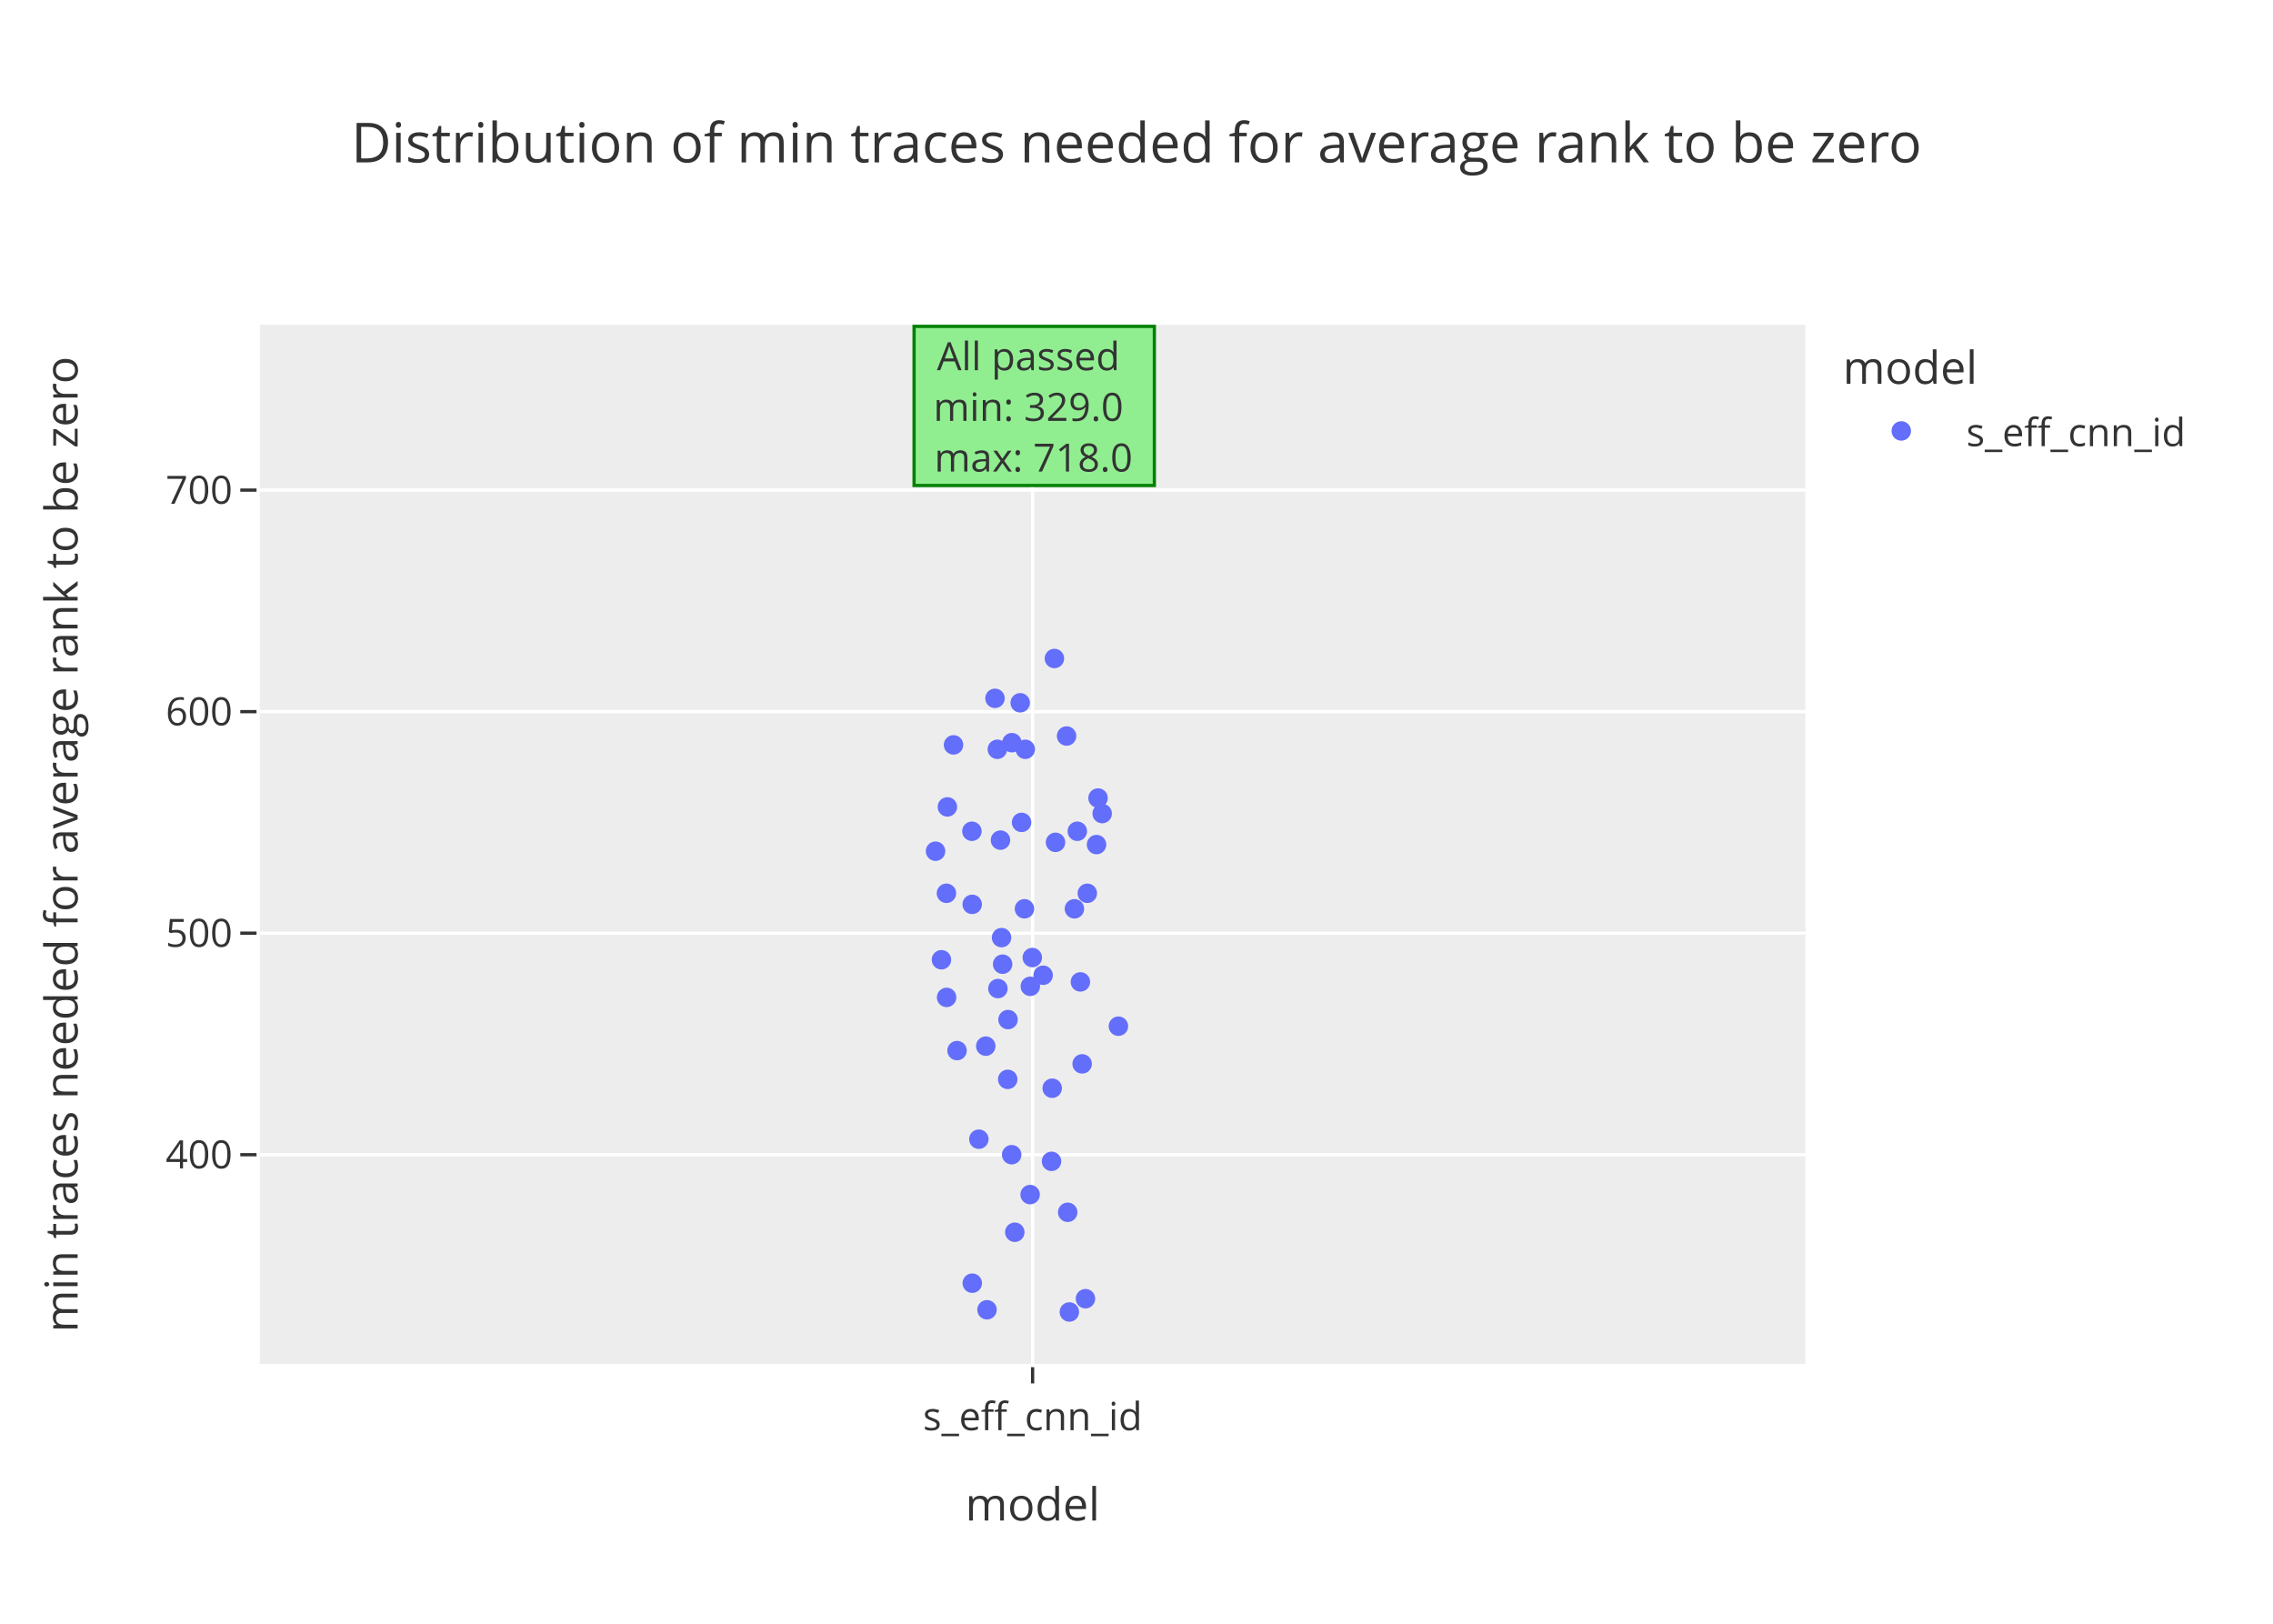
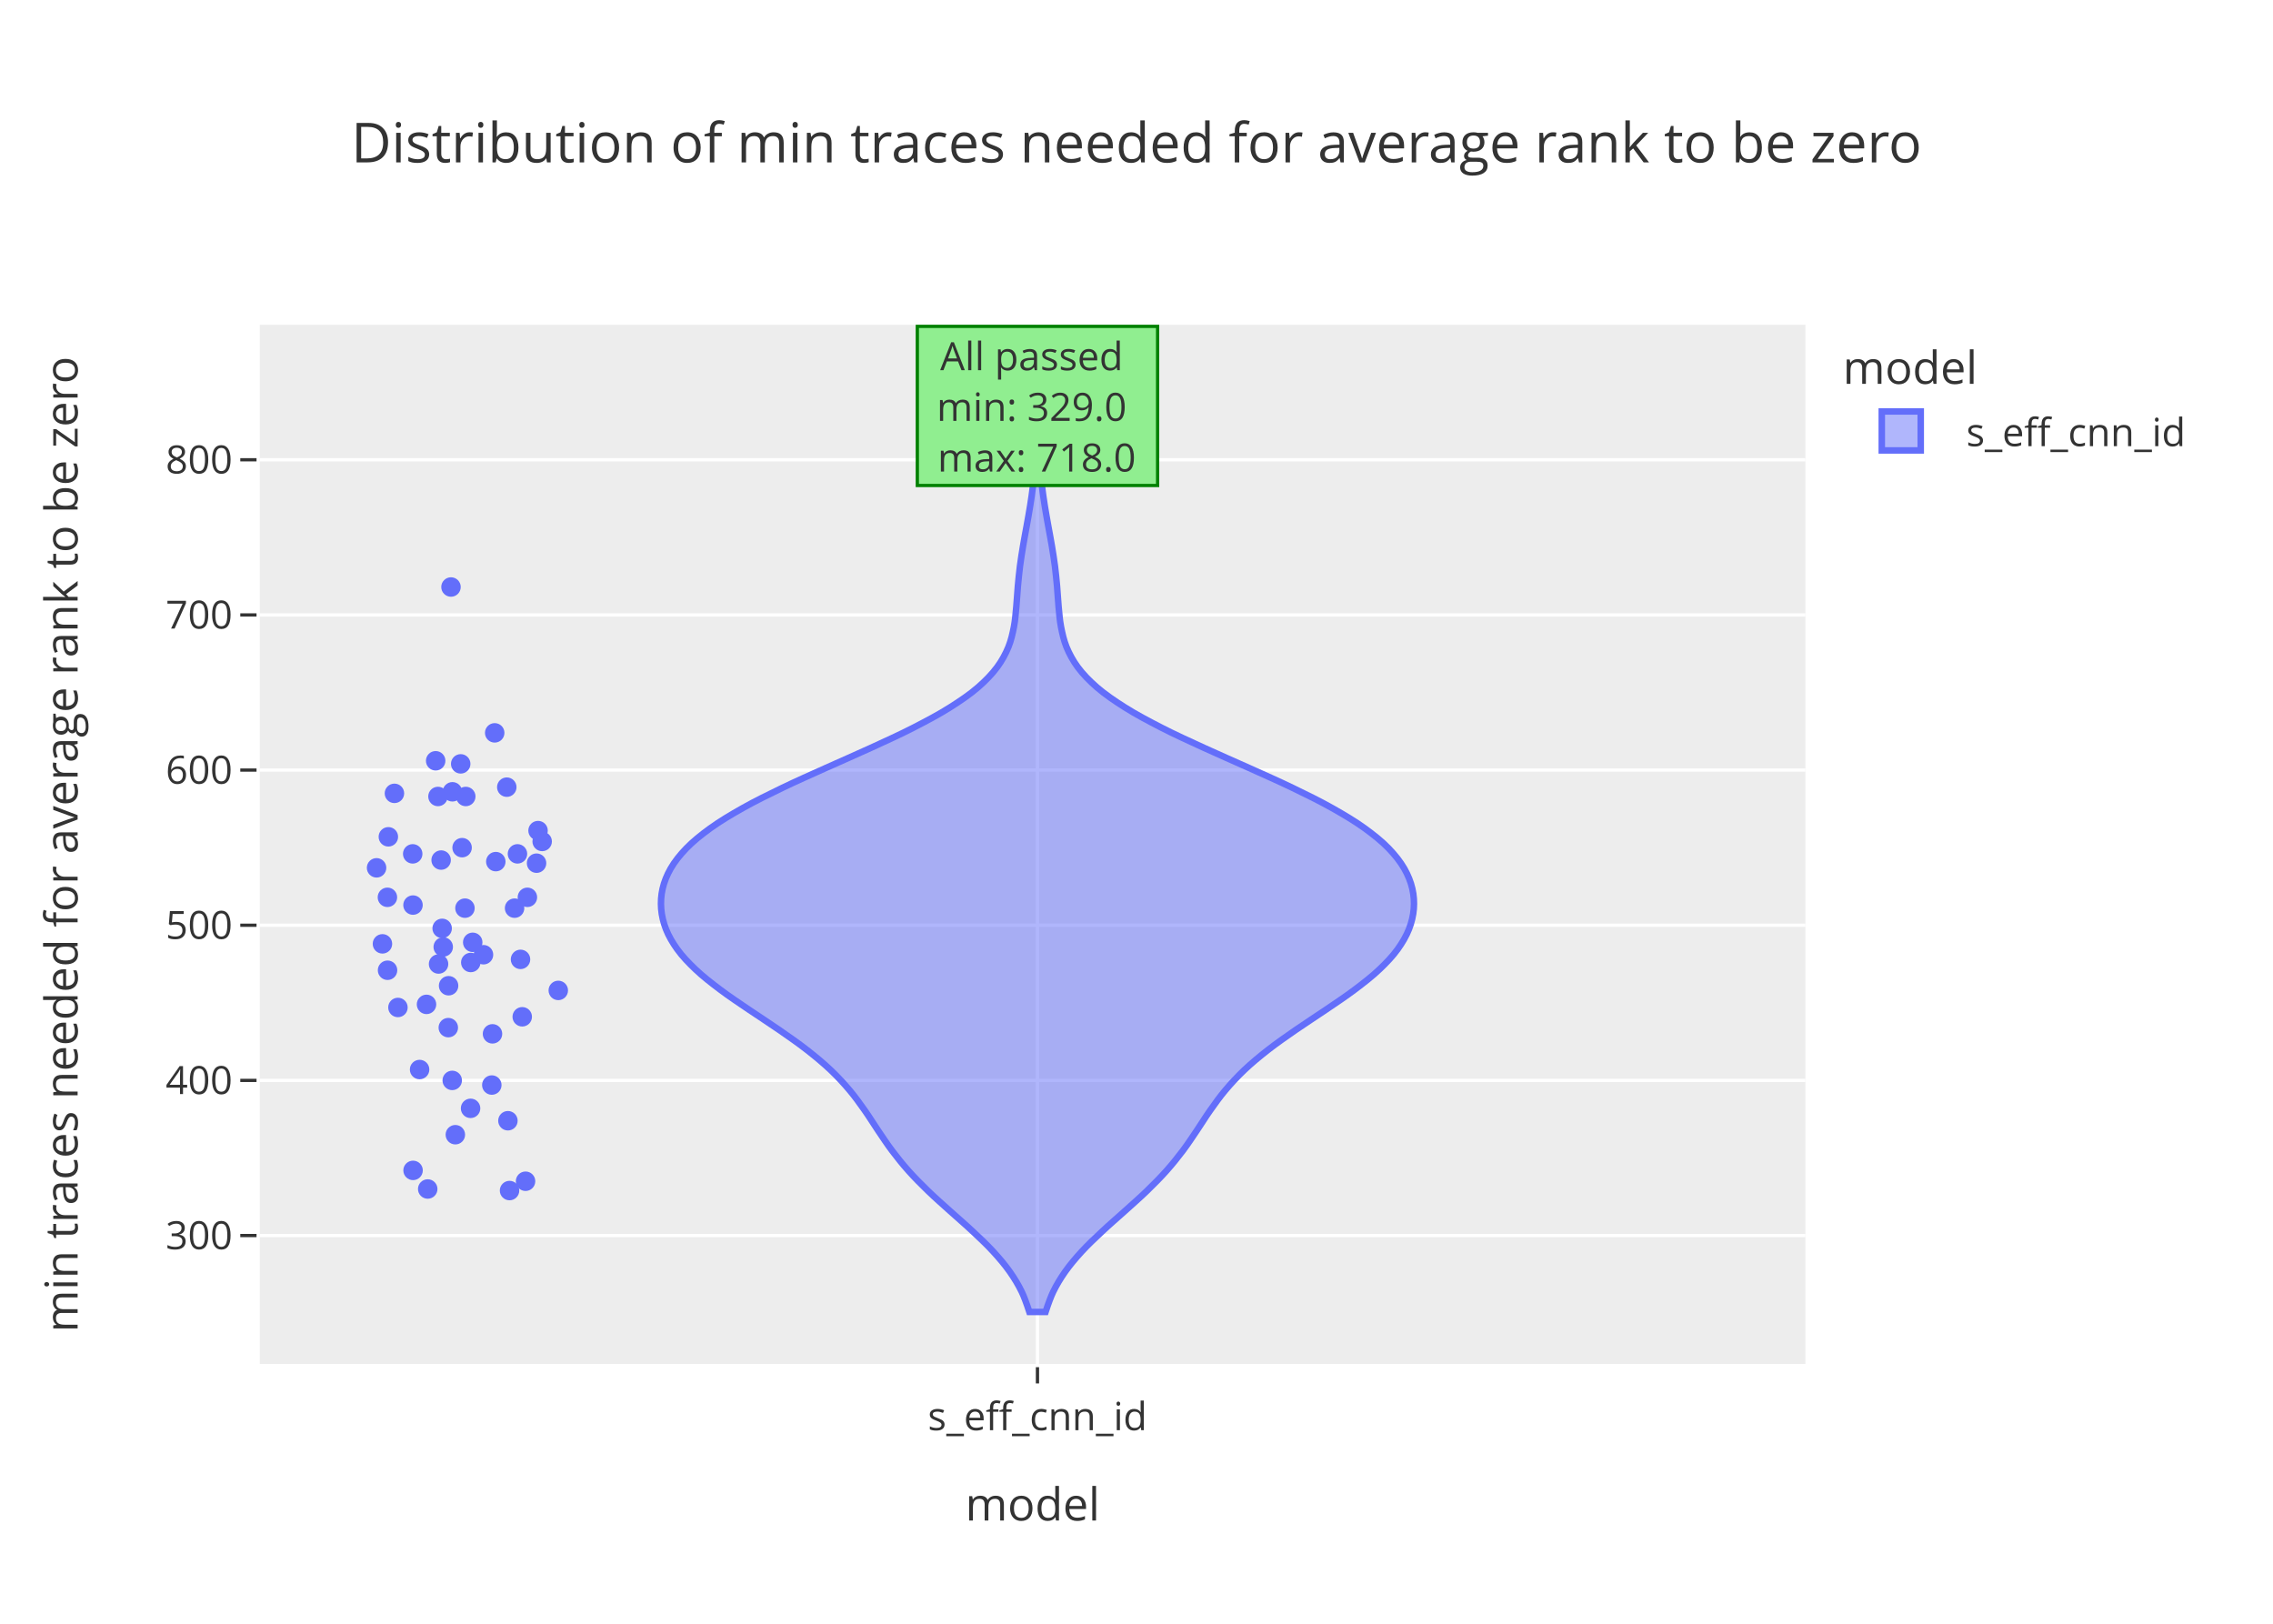
<svg xmlns="http://www.w3.org/2000/svg" class="main-svg" width="700" height="500" style="" viewBox="0 0 700 500">
  <rect x="0" y="0" width="700" height="500" style="fill: rgb(255, 255, 255); fill-opacity: 1;" />
-   <defs id="defs-59cefe">
+   <defs id="defs-94eabc">
    <g class="clips">
-       <clipPath id="clip59cefexyplot" class="plotclip">
+       <clipPath id="clip94eabcxyplot" class="plotclip">
        <rect width="476" height="320" />
      </clipPath>
-       <clipPath class="axesclip" id="clip59cefex">
+       <clipPath class="axesclip" id="clip94eabcx">
        <rect x="80" y="0" width="476" height="500" />
      </clipPath>
-       <clipPath class="axesclip" id="clip59cefey">
+       <clipPath class="axesclip" id="clip94eabcy">
        <rect x="0" y="100" width="700" height="320" />
      </clipPath>
-       <clipPath class="axesclip" id="clip59cefexy">
+       <clipPath class="axesclip" id="clip94eabcxy">
        <rect x="80" y="100" width="476" height="320" />
      </clipPath>
    </g>
    <g class="gradients" />
    <g class="patterns" />
  </defs>
  <g class="bglayer">
    <rect class="bg" x="80" y="100" width="476" height="320" style="fill: rgb(237, 237, 237); fill-opacity: 1; stroke-width: 0;" />
  </g>
  <g class="layer-below">
    <g class="imagelayer" />
    <g class="shapelayer" />
  </g>
  <g class="cartesianlayer">
    <g class="subplot xy">
      <g class="layer-subplot">
        <g class="shapelayer" />
        <g class="imagelayer" />
      </g>
      <g class="gridlayer">
        <g class="x">
-           <path class="xgrid crisp" transform="translate(318,0)" d="M0,100v320" style="stroke: rgb(255, 255, 255); stroke-opacity: 1; stroke-width: 1px;" />
+           <path class="xgrid crisp" transform="translate(319.5,0)" d="M0,100v320" style="stroke: rgb(255, 255, 255); stroke-opacity: 1; stroke-width: 1px;" />
        </g>
        <g class="y">
-           <path class="ygrid crisp" transform="translate(0,355.57)" d="M80,0h476" style="stroke: rgb(255, 255, 255); stroke-opacity: 1; stroke-width: 1px;" />
-           <path class="ygrid crisp" transform="translate(0,287.35)" d="M80,0h476" style="stroke: rgb(255, 255, 255); stroke-opacity: 1; stroke-width: 1px;" />
-           <path class="ygrid crisp" transform="translate(0,219.14)" d="M80,0h476" style="stroke: rgb(255, 255, 255); stroke-opacity: 1; stroke-width: 1px;" />
-           <path class="ygrid crisp" transform="translate(0,150.92)" d="M80,0h476" style="stroke: rgb(255, 255, 255); stroke-opacity: 1; stroke-width: 1px;" />
+           <path class="ygrid crisp" transform="translate(0,380.46)" d="M80,0h476" style="stroke: rgb(255, 255, 255); stroke-opacity: 1; stroke-width: 1px;" />
+           <path class="ygrid crisp" transform="translate(0,332.69)" d="M80,0h476" style="stroke: rgb(255, 255, 255); stroke-opacity: 1; stroke-width: 1px;" />
+           <path class="ygrid crisp" transform="translate(0,284.91)" d="M80,0h476" style="stroke: rgb(255, 255, 255); stroke-opacity: 1; stroke-width: 1px;" />
+           <path class="ygrid crisp" transform="translate(0,237.13)" d="M80,0h476" style="stroke: rgb(255, 255, 255); stroke-opacity: 1; stroke-width: 1px;" />
+           <path class="ygrid crisp" transform="translate(0,189.36)" d="M80,0h476" style="stroke: rgb(255, 255, 255); stroke-opacity: 1; stroke-width: 1px;" />
+           <path class="ygrid crisp" transform="translate(0,141.58)" d="M80,0h476" style="stroke: rgb(255, 255, 255); stroke-opacity: 1; stroke-width: 1px;" />
        </g>
      </g>
      <g class="zerolinelayer" />
      <path class="xlines-below" />
      <path class="ylines-below" />
      <g class="overlines-below" />
      <g class="xaxislayer-below" />
      <g class="yaxislayer-below" />
      <g class="overaxes-below" />
-       <g class="plot" transform="translate(80,100)" clip-path="url(#clip59cefexyplot)">
-         <g class="boxlayer mlayer">
-           <g class="trace boxes" style="opacity: 1;">
-             <path class="box" d="M121.38,191.79H354.62M121.38,227.6H354.62V153.24H121.38ZM238,227.6V304M238,153.24V102.77M179.69,304H296.31M179.69,102.77H296.31" style="vector-effect: non-scaling-stroke; stroke-width: 2px; stroke: rgb(255, 255, 255); stroke-opacity: 0; fill: rgb(255, 255, 255); fill-opacity: 0;" />
+       <g class="plot" transform="translate(80,100)" clip-path="url(#clip94eabcxyplot)">
+         <g class="violinlayer mlayer">
+           <g class="trace violins" style="opacity: 1;">
+             <path class="violin" d="M241.99,304Q243.36,299.82 244.34,297.79C245.36,295.68 246.61,293.61 248.03,291.59C249.53,289.46 251.29,287.4 253.14,285.38C255.08,283.26 257.27,281.22 259.44,279.18C261.67,277.08 264.07,275.04 266.36,272.97C268.64,270.91 270.98,268.87 273.15,266.77C275.25,264.73 277.31,262.67 279.19,260.56C281,258.53 282.67,256.46 284.25,254.36C285.79,252.32 287.15,250.23 288.56,248.15C289.96,246.09 291.23,243.99 292.68,241.94C294.16,239.85 295.64,237.76 297.34,235.74C299.12,233.62 301.05,231.54 303.16,229.53C305.4,227.4 307.88,225.35 310.46,223.33C313.17,221.21 316.14,219.16 319.08,217.12C322.09,215.03 325.29,213 328.34,210.92C331.35,208.86 334.44,206.84 337.25,204.71C339.92,202.69 342.56,200.66 344.82,198.5C346.91,196.51 348.88,194.46 350.43,192.3C351.86,190.31 353.09,188.22 353.92,186.09C354.71,184.08 355.22,181.97 355.39,179.89C355.56,177.83 355.42,175.71 354.95,173.68C354.47,171.57 353.62,169.47 352.48,167.48C351.25,165.32 349.57,163.24 347.68,161.27C345.58,159.08 343.02,157.05 340.3,155.07C337.29,152.89 333.86,150.86 330.32,148.86C326.51,146.71 322.35,144.67 318.16,142.65C313.79,140.53 309.15,138.51 304.6,136.45C300,134.37 295.25,132.34 290.7,130.24C286.26,128.2 281.79,126.18 277.63,124.04C273.72,122.03 269.87,120 266.44,117.83C263.31,115.85 260.31,113.82 257.79,111.63C255.53,109.66 253.5,107.59 251.9,105.42C250.44,103.44 249.31,101.34 248.44,99.22C247.62,97.2 247.16,95.1 246.75,93.01C246.35,90.95 246.21,88.87 246.01,86.8C245.81,84.73 245.73,82.67 245.54,80.6C245.35,78.53 245.15,76.46 244.89,74.39C244.62,72.32 244.29,70.26 243.95,68.19C243.61,66.12 243.2,64.05 242.83,61.98C242.46,59.91 242.08,57.85 241.75,55.78C241.42,53.71 241.12,51.64 240.87,49.57Q240.62,47.5 240.24,43.36L238.76,43.36Q238.38,47.5 238.13,49.57C237.88,51.64 237.58,53.71 237.25,55.78C236.92,57.85 236.54,59.91 236.17,61.98C235.8,64.05 235.39,66.12 235.05,68.19C234.71,70.26 234.38,72.32 234.11,74.39C233.85,76.46 233.65,78.53 233.46,80.6C233.27,82.67 233.19,84.73 232.99,86.8C232.79,88.87 232.65,90.95 232.25,93.01C231.84,95.1 231.38,97.2 230.56,99.22C229.69,101.34 228.56,103.44 227.1,105.42C225.5,107.59 223.47,109.66 221.21,111.63C218.69,113.82 215.69,115.85 212.56,117.83C209.13,120 205.28,122.03 201.37,124.04C197.21,126.18 192.74,128.2 188.3,130.24C183.75,132.34 179,134.37 174.4,136.45C169.85,138.51 165.21,140.53 160.84,142.65C156.65,144.67 152.49,146.71 148.68,148.86C145.14,150.86 141.71,152.89 138.7,155.07C135.98,157.05 133.42,159.08 131.32,161.27C129.43,163.24 127.75,165.32 126.52,167.48C125.38,169.47 124.53,171.57 124.05,173.68C123.59,175.71 123.45,177.83 123.62,179.89C123.79,181.97 124.3,184.08 125.08,186.09C125.91,188.22 127.14,190.31 128.57,192.3C130.12,194.46 132.09,196.51 134.18,198.5C136.44,200.66 139.08,202.69 141.75,204.71C144.56,206.84 147.65,208.86 150.66,210.92C153.71,213 156.91,215.03 159.92,217.12C162.86,219.16 165.83,221.21 168.54,223.33C171.12,225.35 173.6,227.4 175.84,229.53C177.95,231.54 179.88,233.62 181.66,235.74C183.36,237.76 184.84,239.85 186.32,241.94C187.77,243.99 189.04,246.09 190.44,248.15C191.85,250.23 193.21,252.32 194.75,254.36C196.33,256.46 198,258.53 199.81,260.56C201.69,262.67 203.75,264.73 205.85,266.77C208.02,268.87 210.36,270.91 212.64,272.97C214.93,275.04 217.33,277.08 219.56,279.18C221.73,281.22 223.92,283.26 225.86,285.38C227.71,287.4 229.47,289.46 230.97,291.59C232.39,293.61 233.64,295.68 234.66,297.79Q235.64,299.82 237.01,304Z" style="vector-effect: non-scaling-stroke; stroke-width: 2px; stroke: rgb(99, 110, 250); stroke-opacity: 1; fill: rgb(99, 110, 250); fill-opacity: 0.5;" />
            <g class="points">
-               <path class="point" transform="translate(249.32,304)" d="M3,0A3,3 0 1,1 0,-3A3,3 0 0,1 3,0Z" style="opacity: 1; stroke-width: 0px; fill: rgb(99, 110, 250); fill-opacity: 1;" />
-               <path class="point" transform="translate(223.96,303.32)" d="M3,0A3,3 0 1,1 0,-3A3,3 0 0,1 3,0Z" style="opacity: 1; stroke-width: 0px; fill: rgb(99, 110, 250); fill-opacity: 1;" />
-               <path class="point" transform="translate(254.28,299.91)" d="M3,0A3,3 0 1,1 0,-3A3,3 0 0,1 3,0Z" style="opacity: 1; stroke-width: 0px; fill: rgb(99, 110, 250); fill-opacity: 1;" />
-               <path class="point" transform="translate(219.42,295.13)" d="M3,0A3,3 0 1,1 0,-3A3,3 0 0,1 3,0Z" style="opacity: 1; stroke-width: 0px; fill: rgb(99, 110, 250); fill-opacity: 1;" />
-               <path class="point" transform="translate(232.52,279.44)" d="M3,0A3,3 0 1,1 0,-3A3,3 0 0,1 3,0Z" style="opacity: 1; stroke-width: 0px; fill: rgb(99, 110, 250); fill-opacity: 1;" />
-               <path class="point" transform="translate(248.81,273.3)" d="M3,0A3,3 0 1,1 0,-3A3,3 0 0,1 3,0Z" style="opacity: 1; stroke-width: 0px; fill: rgb(99, 110, 250); fill-opacity: 1;" />
-               <path class="point" transform="translate(237.24,267.85)" d="M3,0A3,3 0 1,1 0,-3A3,3 0 0,1 3,0Z" style="opacity: 1; stroke-width: 0px; fill: rgb(99, 110, 250); fill-opacity: 1;" />
-               <path class="point" transform="translate(243.83,257.61)" d="M3,0A3,3 0 1,1 0,-3A3,3 0 0,1 3,0Z" style="opacity: 1; stroke-width: 0px; fill: rgb(99, 110, 250); fill-opacity: 1;" />
-               <path class="point" transform="translate(231.56,255.57)" d="M3,0A3,3 0 1,1 0,-3A3,3 0 0,1 3,0Z" style="opacity: 1; stroke-width: 0px; fill: rgb(99, 110, 250); fill-opacity: 1;" />
-               <path class="point" transform="translate(221.45,250.79)" d="M3,0A3,3 0 1,1 0,-3A3,3 0 0,1 3,0Z" style="opacity: 1; stroke-width: 0px; fill: rgb(99, 110, 250); fill-opacity: 1;" />
-               <path class="point" transform="translate(244.04,235.1)" d="M3,0A3,3 0 1,1 0,-3A3,3 0 0,1 3,0Z" style="opacity: 1; stroke-width: 0px; fill: rgb(99, 110, 250); fill-opacity: 1;" />
-               <path class="point" transform="translate(230.34,232.37)" d="M3,0A3,3 0 1,1 0,-3A3,3 0 0,1 3,0Z" style="opacity: 1; stroke-width: 0px; fill: rgb(99, 110, 250); fill-opacity: 1;" />
-               <path class="point" transform="translate(253.26,227.6)" d="M3,0A3,3 0 1,1 0,-3A3,3 0 0,1 3,0Z" style="opacity: 1; stroke-width: 0px; fill: rgb(99, 110, 250); fill-opacity: 1;" />
-               <path class="point" transform="translate(214.73,223.51)" d="M3,0A3,3 0 1,1 0,-3A3,3 0 0,1 3,0Z" style="opacity: 1; stroke-width: 0px; fill: rgb(99, 110, 250); fill-opacity: 1;" />
-               <path class="point" transform="translate(223.58,222.14)" d="M3,0A3,3 0 1,1 0,-3A3,3 0 0,1 3,0Z" style="opacity: 1; stroke-width: 0px; fill: rgb(99, 110, 250); fill-opacity: 1;" />
-               <path class="point" transform="translate(264.43,216)" d="M3,0A3,3 0 1,1 0,-3A3,3 0 0,1 3,0Z" style="opacity: 1; stroke-width: 0px; fill: rgb(99, 110, 250); fill-opacity: 1;" />
-               <path class="point" transform="translate(230.43,213.96)" d="M3,0A3,3 0 1,1 0,-3A3,3 0 0,1 3,0Z" style="opacity: 1; stroke-width: 0px; fill: rgb(99, 110, 250); fill-opacity: 1;" />
-               <path class="point" transform="translate(211.52,207.13)" d="M3,0A3,3 0 1,1 0,-3A3,3 0 0,1 3,0Z" style="opacity: 1; stroke-width: 0px; fill: rgb(99, 110, 250); fill-opacity: 1;" />
-               <path class="point" transform="translate(227.32,204.41)" d="M3,0A3,3 0 1,1 0,-3A3,3 0 0,1 3,0Z" style="opacity: 1; stroke-width: 0px; fill: rgb(99, 110, 250); fill-opacity: 1;" />
-               <path class="point" transform="translate(237.3,203.72)" d="M3,0A3,3 0 1,1 0,-3A3,3 0 0,1 3,0Z" style="opacity: 1; stroke-width: 0px; fill: rgb(99, 110, 250); fill-opacity: 1;" />
-               <path class="point" transform="translate(252.72,202.36)" d="M3,0A3,3 0 1,1 0,-3A3,3 0 0,1 3,0Z" style="opacity: 1; stroke-width: 0px; fill: rgb(99, 110, 250); fill-opacity: 1;" />
-               <path class="point" transform="translate(241.25,200.31)" d="M3,0A3,3 0 1,1 0,-3A3,3 0 0,1 3,0Z" style="opacity: 1; stroke-width: 0px; fill: rgb(99, 110, 250); fill-opacity: 1;" />
-               <path class="point" transform="translate(228.77,196.9)" d="M3,0A3,3 0 1,1 0,-3A3,3 0 0,1 3,0Z" style="opacity: 1; stroke-width: 0px; fill: rgb(99, 110, 250); fill-opacity: 1;" />
-               <path class="point" transform="translate(209.93,195.54)" d="M3,0A3,3 0 1,1 0,-3A3,3 0 0,1 3,0Z" style="opacity: 1; stroke-width: 0px; fill: rgb(99, 110, 250); fill-opacity: 1;" />
-               <path class="point" transform="translate(237.91,194.86)" d="M3,0A3,3 0 1,1 0,-3A3,3 0 0,1 3,0Z" style="opacity: 1; stroke-width: 0px; fill: rgb(99, 110, 250); fill-opacity: 1;" />
-               <path class="point" transform="translate(228.44,188.72)" d="M3,0A3,3 0 1,1 0,-3A3,3 0 0,1 3,0Z" style="opacity: 1; stroke-width: 0px; fill: rgb(99, 110, 250); fill-opacity: 1;" />
-               <path class="point" transform="translate(250.88,179.85)" d="M3,0A3,3 0 1,1 0,-3A3,3 0 0,1 3,0Z" style="opacity: 1; stroke-width: 0px; fill: rgb(99, 110, 250); fill-opacity: 1;" />
-               <path class="point" transform="translate(235.5,179.85)" d="M3,0A3,3 0 1,1 0,-3A3,3 0 0,1 3,0Z" style="opacity: 1; stroke-width: 0px; fill: rgb(99, 110, 250); fill-opacity: 1;" />
-               <path class="point" transform="translate(219.4,178.48)" d="M3,0A3,3 0 1,1 0,-3A3,3 0 0,1 3,0Z" style="opacity: 1; stroke-width: 0px; fill: rgb(99, 110, 250); fill-opacity: 1;" />
-               <path class="point" transform="translate(211.47,175.07)" d="M3,0A3,3 0 1,1 0,-3A3,3 0 0,1 3,0Z" style="opacity: 1; stroke-width: 0px; fill: rgb(99, 110, 250); fill-opacity: 1;" />
-               <path class="point" transform="translate(254.85,175.07)" d="M3,0A3,3 0 1,1 0,-3A3,3 0 0,1 3,0Z" style="opacity: 1; stroke-width: 0px; fill: rgb(99, 110, 250); fill-opacity: 1;" />
-               <path class="point" transform="translate(208.11,162.11)" d="M3,0A3,3 0 1,1 0,-3A3,3 0 0,1 3,0Z" style="opacity: 1; stroke-width: 0px; fill: rgb(99, 110, 250); fill-opacity: 1;" />
-               <path class="point" transform="translate(257.69,160.07)" d="M3,0A3,3 0 1,1 0,-3A3,3 0 0,1 3,0Z" style="opacity: 1; stroke-width: 0px; fill: rgb(99, 110, 250); fill-opacity: 1;" />
-               <path class="point" transform="translate(245.06,159.38)" d="M3,0A3,3 0 1,1 0,-3A3,3 0 0,1 3,0Z" style="opacity: 1; stroke-width: 0px; fill: rgb(99, 110, 250); fill-opacity: 1;" />
-               <path class="point" transform="translate(228.11,158.7)" d="M3,0A3,3 0 1,1 0,-3A3,3 0 0,1 3,0Z" style="opacity: 1; stroke-width: 0px; fill: rgb(99, 110, 250); fill-opacity: 1;" />
-               <path class="point" transform="translate(219.31,155.97)" d="M3,0A3,3 0 1,1 0,-3A3,3 0 0,1 3,0Z" style="opacity: 1; stroke-width: 0px; fill: rgb(99, 110, 250); fill-opacity: 1;" />
-               <path class="point" transform="translate(251.77,155.97)" d="M3,0A3,3 0 1,1 0,-3A3,3 0 0,1 3,0Z" style="opacity: 1; stroke-width: 0px; fill: rgb(99, 110, 250); fill-opacity: 1;" />
-               <path class="point" transform="translate(234.61,153.24)" d="M3,0A3,3 0 1,1 0,-3A3,3 0 0,1 3,0Z" style="opacity: 1; stroke-width: 0px; fill: rgb(99, 110, 250); fill-opacity: 1;" />
-               <path class="point" transform="translate(259.43,150.52)" d="M3,0A3,3 0 1,1 0,-3A3,3 0 0,1 3,0Z" style="opacity: 1; stroke-width: 0px; fill: rgb(99, 110, 250); fill-opacity: 1;" />
-               <path class="point" transform="translate(211.76,148.47)" d="M3,0A3,3 0 1,1 0,-3A3,3 0 0,1 3,0Z" style="opacity: 1; stroke-width: 0px; fill: rgb(99, 110, 250); fill-opacity: 1;" />
-               <path class="point" transform="translate(258.15,145.74)" d="M3,0A3,3 0 1,1 0,-3A3,3 0 0,1 3,0Z" style="opacity: 1; stroke-width: 0px; fill: rgb(99, 110, 250); fill-opacity: 1;" />
-               <path class="point" transform="translate(235.75,130.73)" d="M3,0A3,3 0 1,1 0,-3A3,3 0 0,1 3,0Z" style="opacity: 1; stroke-width: 0px; fill: rgb(99, 110, 250); fill-opacity: 1;" />
-               <path class="point" transform="translate(227.14,130.73)" d="M3,0A3,3 0 1,1 0,-3A3,3 0 0,1 3,0Z" style="opacity: 1; stroke-width: 0px; fill: rgb(99, 110, 250); fill-opacity: 1;" />
-               <path class="point" transform="translate(213.65,129.37)" d="M3,0A3,3 0 1,1 0,-3A3,3 0 0,1 3,0Z" style="opacity: 1; stroke-width: 0px; fill: rgb(99, 110, 250); fill-opacity: 1;" />
-               <path class="point" transform="translate(231.62,128.69)" d="M3,0A3,3 0 1,1 0,-3A3,3 0 0,1 3,0Z" style="opacity: 1; stroke-width: 0px; fill: rgb(99, 110, 250); fill-opacity: 1;" />
-               <path class="point" transform="translate(248.47,126.64)" d="M3,0A3,3 0 1,1 0,-3A3,3 0 0,1 3,0Z" style="opacity: 1; stroke-width: 0px; fill: rgb(99, 110, 250); fill-opacity: 1;" />
-               <path class="point" transform="translate(234.19,116.41)" d="M3,0A3,3 0 1,1 0,-3A3,3 0 0,1 3,0Z" style="opacity: 1; stroke-width: 0px; fill: rgb(99, 110, 250); fill-opacity: 1;" />
-               <path class="point" transform="translate(226.42,115.04)" d="M3,0A3,3 0 1,1 0,-3A3,3 0 0,1 3,0Z" style="opacity: 1; stroke-width: 0px; fill: rgb(99, 110, 250); fill-opacity: 1;" />
-               <path class="point" transform="translate(244.72,102.77)" d="M3,0A3,3 0 1,1 0,-3A3,3 0 0,1 3,0Z" style="opacity: 1; stroke-width: 0px; fill: rgb(99, 110, 250); fill-opacity: 1;" />
-               <path class="point" transform="translate(231.17,38.64)" d="M3,0A3,3 0 1,1 0,-3A3,3 0 0,1 3,0Z" style="opacity: 1; stroke-width: 0px; fill: rgb(99, 110, 250); fill-opacity: 1;" />
+               <path class="point" transform="translate(76.92,266.61)" d="M3,0A3,3 0 1,1 0,-3A3,3 0 0,1 3,0Z" style="opacity: 1; stroke-width: 0px; fill: rgb(99, 110, 250); fill-opacity: 1;" />
+               <path class="point" transform="translate(51.72,266.13)" d="M3,0A3,3 0 1,1 0,-3A3,3 0 0,1 3,0Z" style="opacity: 1; stroke-width: 0px; fill: rgb(99, 110, 250); fill-opacity: 1;" />
+               <path class="point" transform="translate(81.85,263.74)" d="M3,0A3,3 0 1,1 0,-3A3,3 0 0,1 3,0Z" style="opacity: 1; stroke-width: 0px; fill: rgb(99, 110, 250); fill-opacity: 1;" />
+               <path class="point" transform="translate(47.21,260.4)" d="M3,0A3,3 0 1,1 0,-3A3,3 0 0,1 3,0Z" style="opacity: 1; stroke-width: 0px; fill: rgb(99, 110, 250); fill-opacity: 1;" />
+               <path class="point" transform="translate(60.23,249.41)" d="M3,0A3,3 0 1,1 0,-3A3,3 0 0,1 3,0Z" style="opacity: 1; stroke-width: 0px; fill: rgb(99, 110, 250); fill-opacity: 1;" />
+               <path class="point" transform="translate(76.42,245.11)" d="M3,0A3,3 0 1,1 0,-3A3,3 0 0,1 3,0Z" style="opacity: 1; stroke-width: 0px; fill: rgb(99, 110, 250); fill-opacity: 1;" />
+               <path class="point" transform="translate(64.92,241.29)" d="M3,0A3,3 0 1,1 0,-3A3,3 0 0,1 3,0Z" style="opacity: 1; stroke-width: 0px; fill: rgb(99, 110, 250); fill-opacity: 1;" />
+               <path class="point" transform="translate(71.46,234.12)" d="M3,0A3,3 0 1,1 0,-3A3,3 0 0,1 3,0Z" style="opacity: 1; stroke-width: 0px; fill: rgb(99, 110, 250); fill-opacity: 1;" />
+               <path class="point" transform="translate(59.27,232.69)" d="M3,0A3,3 0 1,1 0,-3A3,3 0 0,1 3,0Z" style="opacity: 1; stroke-width: 0px; fill: rgb(99, 110, 250); fill-opacity: 1;" />
+               <path class="point" transform="translate(49.22,229.34)" d="M3,0A3,3 0 1,1 0,-3A3,3 0 0,1 3,0Z" style="opacity: 1; stroke-width: 0px; fill: rgb(99, 110, 250); fill-opacity: 1;" />
+               <path class="point" transform="translate(71.67,218.35)" d="M3,0A3,3 0 1,1 0,-3A3,3 0 0,1 3,0Z" style="opacity: 1; stroke-width: 0px; fill: rgb(99, 110, 250); fill-opacity: 1;" />
+               <path class="point" transform="translate(58.06,216.44)" d="M3,0A3,3 0 1,1 0,-3A3,3 0 0,1 3,0Z" style="opacity: 1; stroke-width: 0px; fill: rgb(99, 110, 250); fill-opacity: 1;" />
+               <path class="point" transform="translate(80.83,213.1)" d="M3,0A3,3 0 1,1 0,-3A3,3 0 0,1 3,0Z" style="opacity: 1; stroke-width: 0px; fill: rgb(99, 110, 250); fill-opacity: 1;" />
+               <path class="point" transform="translate(42.55,210.23)" d="M3,0A3,3 0 1,1 0,-3A3,3 0 0,1 3,0Z" style="opacity: 1; stroke-width: 0px; fill: rgb(99, 110, 250); fill-opacity: 1;" />
+               <path class="point" transform="translate(51.35,209.28)" d="M3,0A3,3 0 1,1 0,-3A3,3 0 0,1 3,0Z" style="opacity: 1; stroke-width: 0px; fill: rgb(99, 110, 250); fill-opacity: 1;" />
+               <path class="point" transform="translate(91.93,204.98)" d="M3,0A3,3 0 1,1 0,-3A3,3 0 0,1 3,0Z" style="opacity: 1; stroke-width: 0px; fill: rgb(99, 110, 250); fill-opacity: 1;" />
+               <path class="point" transform="translate(58.15,203.54)" d="M3,0A3,3 0 1,1 0,-3A3,3 0 0,1 3,0Z" style="opacity: 1; stroke-width: 0px; fill: rgb(99, 110, 250); fill-opacity: 1;" />
+               <path class="point" transform="translate(39.35,198.77)" d="M3,0A3,3 0 1,1 0,-3A3,3 0 0,1 3,0Z" style="opacity: 1; stroke-width: 0px; fill: rgb(99, 110, 250); fill-opacity: 1;" />
+               <path class="point" transform="translate(55.06,196.85)" d="M3,0A3,3 0 1,1 0,-3A3,3 0 0,1 3,0Z" style="opacity: 1; stroke-width: 0px; fill: rgb(99, 110, 250); fill-opacity: 1;" />
+               <path class="point" transform="translate(64.98,196.38)" d="M3,0A3,3 0 1,1 0,-3A3,3 0 0,1 3,0Z" style="opacity: 1; stroke-width: 0px; fill: rgb(99, 110, 250); fill-opacity: 1;" />
+               <path class="point" transform="translate(80.3,195.42)" d="M3,0A3,3 0 1,1 0,-3A3,3 0 0,1 3,0Z" style="opacity: 1; stroke-width: 0px; fill: rgb(99, 110, 250); fill-opacity: 1;" />
+               <path class="point" transform="translate(68.9,193.99)" d="M3,0A3,3 0 1,1 0,-3A3,3 0 0,1 3,0Z" style="opacity: 1; stroke-width: 0px; fill: rgb(99, 110, 250); fill-opacity: 1;" />
+               <path class="point" transform="translate(56.5,191.6)" d="M3,0A3,3 0 1,1 0,-3A3,3 0 0,1 3,0Z" style="opacity: 1; stroke-width: 0px; fill: rgb(99, 110, 250); fill-opacity: 1;" />
+               <path class="point" transform="translate(37.78,190.64)" d="M3,0A3,3 0 1,1 0,-3A3,3 0 0,1 3,0Z" style="opacity: 1; stroke-width: 0px; fill: rgb(99, 110, 250); fill-opacity: 1;" />
+               <path class="point" transform="translate(65.58,190.17)" d="M3,0A3,3 0 1,1 0,-3A3,3 0 0,1 3,0Z" style="opacity: 1; stroke-width: 0px; fill: rgb(99, 110, 250); fill-opacity: 1;" />
+               <path class="point" transform="translate(56.17,185.87)" d="M3,0A3,3 0 1,1 0,-3A3,3 0 0,1 3,0Z" style="opacity: 1; stroke-width: 0px; fill: rgb(99, 110, 250); fill-opacity: 1;" />
+               <path class="point" transform="translate(78.47,179.65)" d="M3,0A3,3 0 1,1 0,-3A3,3 0 0,1 3,0Z" style="opacity: 1; stroke-width: 0px; fill: rgb(99, 110, 250); fill-opacity: 1;" />
+               <path class="point" transform="translate(63.19,179.65)" d="M3,0A3,3 0 1,1 0,-3A3,3 0 0,1 3,0Z" style="opacity: 1; stroke-width: 0px; fill: rgb(99, 110, 250); fill-opacity: 1;" />
+               <path class="point" transform="translate(47.19,178.7)" d="M3,0A3,3 0 1,1 0,-3A3,3 0 0,1 3,0Z" style="opacity: 1; stroke-width: 0px; fill: rgb(99, 110, 250); fill-opacity: 1;" />
+               <path class="point" transform="translate(39.31,176.31)" d="M3,0A3,3 0 1,1 0,-3A3,3 0 0,1 3,0Z" style="opacity: 1; stroke-width: 0px; fill: rgb(99, 110, 250); fill-opacity: 1;" />
+               <path class="point" transform="translate(82.42,176.31)" d="M3,0A3,3 0 1,1 0,-3A3,3 0 0,1 3,0Z" style="opacity: 1; stroke-width: 0px; fill: rgb(99, 110, 250); fill-opacity: 1;" />
+               <path class="point" transform="translate(35.97,167.23)" d="M3,0A3,3 0 1,1 0,-3A3,3 0 0,1 3,0Z" style="opacity: 1; stroke-width: 0px; fill: rgb(99, 110, 250); fill-opacity: 1;" />
+               <path class="point" transform="translate(85.24,165.8)" d="M3,0A3,3 0 1,1 0,-3A3,3 0 0,1 3,0Z" style="opacity: 1; stroke-width: 0px; fill: rgb(99, 110, 250); fill-opacity: 1;" />
+               <path class="point" transform="translate(72.69,165.32)" d="M3,0A3,3 0 1,1 0,-3A3,3 0 0,1 3,0Z" style="opacity: 1; stroke-width: 0px; fill: rgb(99, 110, 250); fill-opacity: 1;" />
+               <path class="point" transform="translate(55.85,164.84)" d="M3,0A3,3 0 1,1 0,-3A3,3 0 0,1 3,0Z" style="opacity: 1; stroke-width: 0px; fill: rgb(99, 110, 250); fill-opacity: 1;" />
+               <path class="point" transform="translate(47.1,162.93)" d="M3,0A3,3 0 1,1 0,-3A3,3 0 0,1 3,0Z" style="opacity: 1; stroke-width: 0px; fill: rgb(99, 110, 250); fill-opacity: 1;" />
+               <path class="point" transform="translate(79.36,162.93)" d="M3,0A3,3 0 1,1 0,-3A3,3 0 0,1 3,0Z" style="opacity: 1; stroke-width: 0px; fill: rgb(99, 110, 250); fill-opacity: 1;" />
+               <path class="point" transform="translate(62.31,161.02)" d="M3,0A3,3 0 1,1 0,-3A3,3 0 0,1 3,0Z" style="opacity: 1; stroke-width: 0px; fill: rgb(99, 110, 250); fill-opacity: 1;" />
+               <path class="point" transform="translate(86.97,159.11)" d="M3,0A3,3 0 1,1 0,-3A3,3 0 0,1 3,0Z" style="opacity: 1; stroke-width: 0px; fill: rgb(99, 110, 250); fill-opacity: 1;" />
+               <path class="point" transform="translate(39.6,157.68)" d="M3,0A3,3 0 1,1 0,-3A3,3 0 0,1 3,0Z" style="opacity: 1; stroke-width: 0px; fill: rgb(99, 110, 250); fill-opacity: 1;" />
+               <path class="point" transform="translate(85.7,155.77)" d="M3,0A3,3 0 1,1 0,-3A3,3 0 0,1 3,0Z" style="opacity: 1; stroke-width: 0px; fill: rgb(99, 110, 250); fill-opacity: 1;" />
+               <path class="point" transform="translate(63.44,145.26)" d="M3,0A3,3 0 1,1 0,-3A3,3 0 0,1 3,0Z" style="opacity: 1; stroke-width: 0px; fill: rgb(99, 110, 250); fill-opacity: 1;" />
+               <path class="point" transform="translate(54.88,145.26)" d="M3,0A3,3 0 1,1 0,-3A3,3 0 0,1 3,0Z" style="opacity: 1; stroke-width: 0px; fill: rgb(99, 110, 250); fill-opacity: 1;" />
+               <path class="point" transform="translate(41.47,144.3)" d="M3,0A3,3 0 1,1 0,-3A3,3 0 0,1 3,0Z" style="opacity: 1; stroke-width: 0px; fill: rgb(99, 110, 250); fill-opacity: 1;" />
+               <path class="point" transform="translate(59.33,143.82)" d="M3,0A3,3 0 1,1 0,-3A3,3 0 0,1 3,0Z" style="opacity: 1; stroke-width: 0px; fill: rgb(99, 110, 250); fill-opacity: 1;" />
+               <path class="point" transform="translate(76.07,142.39)" d="M3,0A3,3 0 1,1 0,-3A3,3 0 0,1 3,0Z" style="opacity: 1; stroke-width: 0px; fill: rgb(99, 110, 250); fill-opacity: 1;" />
+               <path class="point" transform="translate(61.88,135.22)" d="M3,0A3,3 0 1,1 0,-3A3,3 0 0,1 3,0Z" style="opacity: 1; stroke-width: 0px; fill: rgb(99, 110, 250); fill-opacity: 1;" />
+               <path class="point" transform="translate(54.17,134.27)" d="M3,0A3,3 0 1,1 0,-3A3,3 0 0,1 3,0Z" style="opacity: 1; stroke-width: 0px; fill: rgb(99, 110, 250); fill-opacity: 1;" />
+               <path class="point" transform="translate(72.35,125.67)" d="M3,0A3,3 0 1,1 0,-3A3,3 0 0,1 3,0Z" style="opacity: 1; stroke-width: 0px; fill: rgb(99, 110, 250); fill-opacity: 1;" />
+               <path class="point" transform="translate(58.89,80.76)" d="M3,0A3,3 0 1,1 0,-3A3,3 0 0,1 3,0Z" style="opacity: 1; stroke-width: 0px; fill: rgb(99, 110, 250); fill-opacity: 1;" />
            </g>
          </g>
        </g>
      </g>
      <g class="overplot" />
      <path class="xlines-above crisp" d="" style="fill: none; stroke-width: 1px; stroke: rgb(0, 0, 0); stroke-opacity: 0;" />
      <path class="ylines-above crisp" d="" style="fill: none; stroke-width: 1px; stroke: rgb(0, 0, 0); stroke-opacity: 0;" />
      <g class="overlines-above" />
      <g class="xaxislayer-above">
-         <path class="xtick ticks crisp" d="M0,421v5" transform="translate(318,0)" style="stroke: rgb(51, 51, 51); stroke-opacity: 1; stroke-width: 1px;" />
+         <path class="xtick ticks crisp" d="M0,421v5" transform="translate(319.5,0)" style="stroke: rgb(51, 51, 51); stroke-opacity: 1; stroke-width: 1px;" />
        <g class="xtick">
-           <text text-anchor="middle" x="0" y="440.4" transform="translate(318,0)" style="font-family: 'Open Sans', verdana, arial, sans-serif; font-size: 12px; fill: rgb(51, 51, 51); fill-opacity: 1; white-space: pre; opacity: 1;">s_eff_cnn_id</text>
+           <text text-anchor="middle" x="0" y="440.4" transform="translate(319.5,0)" style="font-family: 'Open Sans', verdana, arial, sans-serif; font-size: 12px; fill: rgb(51, 51, 51); fill-opacity: 1; white-space: pre; opacity: 1;">s_eff_cnn_id</text>
        </g>
      </g>
      <g class="yaxislayer-above">
-         <path class="ytick ticks crisp" d="M79,0h-5" transform="translate(0,355.57)" style="stroke: rgb(51, 51, 51); stroke-opacity: 1; stroke-width: 1px;" />
-         <path class="ytick ticks crisp" d="M79,0h-5" transform="translate(0,287.35)" style="stroke: rgb(51, 51, 51); stroke-opacity: 1; stroke-width: 1px;" />
-         <path class="ytick ticks crisp" d="M79,0h-5" transform="translate(0,219.14)" style="stroke: rgb(51, 51, 51); stroke-opacity: 1; stroke-width: 1px;" />
-         <path class="ytick ticks crisp" d="M79,0h-5" transform="translate(0,150.92)" style="stroke: rgb(51, 51, 51); stroke-opacity: 1; stroke-width: 1px;" />
-         <g class="ytick">
-           <text text-anchor="end" x="71.6" y="4.2" transform="translate(0,355.57)" style="font-family: 'Open Sans', verdana, arial, sans-serif; font-size: 12px; fill: rgb(51, 51, 51); fill-opacity: 1; white-space: pre; opacity: 1;">400</text>
-         </g>
-         <g class="ytick">
-           <text text-anchor="end" x="71.6" y="4.2" style="font-family: 'Open Sans', verdana, arial, sans-serif; font-size: 12px; fill: rgb(51, 51, 51); fill-opacity: 1; white-space: pre; opacity: 1;" transform="translate(0,287.35)">500</text>
-         </g>
-         <g class="ytick">
-           <text text-anchor="end" x="71.6" y="4.2" style="font-family: 'Open Sans', verdana, arial, sans-serif; font-size: 12px; fill: rgb(51, 51, 51); fill-opacity: 1; white-space: pre; opacity: 1;" transform="translate(0,219.14)">600</text>
-         </g>
-         <g class="ytick">
-           <text text-anchor="end" x="71.6" y="4.2" style="font-family: 'Open Sans', verdana, arial, sans-serif; font-size: 12px; fill: rgb(51, 51, 51); fill-opacity: 1; white-space: pre; opacity: 1;" transform="translate(0,150.92)">700</text>
+         <path class="ytick ticks crisp" d="M79,0h-5" transform="translate(0,380.46)" style="stroke: rgb(51, 51, 51); stroke-opacity: 1; stroke-width: 1px;" />
+         <path class="ytick ticks crisp" d="M79,0h-5" transform="translate(0,332.69)" style="stroke: rgb(51, 51, 51); stroke-opacity: 1; stroke-width: 1px;" />
+         <path class="ytick ticks crisp" d="M79,0h-5" transform="translate(0,284.91)" style="stroke: rgb(51, 51, 51); stroke-opacity: 1; stroke-width: 1px;" />
+         <path class="ytick ticks crisp" d="M79,0h-5" transform="translate(0,237.13)" style="stroke: rgb(51, 51, 51); stroke-opacity: 1; stroke-width: 1px;" />
+         <path class="ytick ticks crisp" d="M79,0h-5" transform="translate(0,189.36)" style="stroke: rgb(51, 51, 51); stroke-opacity: 1; stroke-width: 1px;" />
+         <path class="ytick ticks crisp" d="M79,0h-5" transform="translate(0,141.58)" style="stroke: rgb(51, 51, 51); stroke-opacity: 1; stroke-width: 1px;" />
+         <g class="ytick">
+           <text text-anchor="end" x="71.6" y="4.2" transform="translate(0,380.46)" style="font-family: 'Open Sans', verdana, arial, sans-serif; font-size: 12px; fill: rgb(51, 51, 51); fill-opacity: 1; white-space: pre; opacity: 1;">300</text>
+         </g>
+         <g class="ytick">
+           <text text-anchor="end" x="71.6" y="4.2" style="font-family: 'Open Sans', verdana, arial, sans-serif; font-size: 12px; fill: rgb(51, 51, 51); fill-opacity: 1; white-space: pre; opacity: 1;" transform="translate(0,332.69)">400</text>
+         </g>
+         <g class="ytick">
+           <text text-anchor="end" x="71.6" y="4.2" style="font-family: 'Open Sans', verdana, arial, sans-serif; font-size: 12px; fill: rgb(51, 51, 51); fill-opacity: 1; white-space: pre; opacity: 1;" transform="translate(0,284.91)">500</text>
+         </g>
+         <g class="ytick">
+           <text text-anchor="end" x="71.6" y="4.2" style="font-family: 'Open Sans', verdana, arial, sans-serif; font-size: 12px; fill: rgb(51, 51, 51); fill-opacity: 1; white-space: pre; opacity: 1;" transform="translate(0,237.13)">600</text>
+         </g>
+         <g class="ytick">
+           <text text-anchor="end" x="71.6" y="4.2" style="font-family: 'Open Sans', verdana, arial, sans-serif; font-size: 12px; fill: rgb(51, 51, 51); fill-opacity: 1; white-space: pre; opacity: 1;" transform="translate(0,189.36)">700</text>
+         </g>
+         <g class="ytick">
+           <text text-anchor="end" x="71.6" y="4.2" style="font-family: 'Open Sans', verdana, arial, sans-serif; font-size: 12px; fill: rgb(51, 51, 51); fill-opacity: 1; white-space: pre; opacity: 1;" transform="translate(0,141.58)">800</text>
        </g>
      </g>
      <g class="overaxes-above" />
    </g>
  </g>
  <g class="polarlayer" />
  <g class="ternarylayer" />
  <g class="geolayer" />
  <g class="funnelarealayer" />
  <g class="pielayer" />
  <g class="iciclelayer" />
  <g class="treemaplayer" />
  <g class="sunburstlayer" />
  <g class="glimages" />
-   <defs id="topdefs-59cefe">
+   <defs id="topdefs-94eabc">
    <g class="clips" />
-     <clipPath id="legend59cefe">
+     <clipPath id="legend94eabc">
      <rect width="122" height="48" x="0" y="0" />
    </clipPath>
  </defs>
  <g class="layer-above">
    <g class="imagelayer" />
    <g class="shapelayer" />
  </g>
  <g class="infolayer">
    <g class="legend" pointer-events="all" transform="translate(565.52,100)">
      <rect class="bg" shape-rendering="crispEdges" width="122" height="48" x="0" y="0" style="stroke: rgb(68, 68, 68); stroke-opacity: 1; fill: rgb(255, 255, 255); fill-opacity: 1; stroke-width: 0px;" />
-       <g class="scrollbox" transform="" clip-path="url(#legend59cefe)">
+       <g class="scrollbox" transform="" clip-path="url(#legend94eabc)">
        <text class="legendtitletext" text-anchor="start" x="2" y="18.2" style="font-family: 'Open Sans', verdana, arial, sans-serif; font-size: 14px; fill: rgb(51, 51, 51); fill-opacity: 1; white-space: pre;">model</text>
        <g class="groups" transform="">
          <g class="traces" transform="translate(0,32.7)" style="opacity: 1;">
            <text class="legendtext" text-anchor="start" x="40" y="4.68" style="font-family: 'Open Sans', verdana, arial, sans-serif; font-size: 12px; fill: rgb(51, 51, 51); fill-opacity: 1; white-space: pre;">s_eff_cnn_id</text>
            <g class="layers" style="opacity: 1;">
              <g class="legendfill" />
              <g class="legendlines" />
              <g class="legendsymbols">
                <g class="legendpoints">
-                   <path class="legendbox" d="M3,0A3,3 0 1,1 0,-3A3,3 0 0,1 3,0Z" transform="translate(20,0)" style="opacity: 1; stroke-width: 0px; fill: rgb(99, 110, 250); fill-opacity: 1;" />
+                   <path class="legendbox" d="M6,6H-6V-6H6Z" transform="translate(20,0)" style="stroke-width: 2px; fill: rgb(99, 110, 250); fill-opacity: 0.5; stroke: rgb(99, 110, 250); stroke-opacity: 1;" />
                </g>
              </g>
            </g>
            <rect class="legendtoggle" x="0" y="-9.5" width="116.938" height="19" style="fill: rgb(0, 0, 0); fill-opacity: 0;" />
          </g>
        </g>
      </g>
      <rect class="scrollbar" rx="20" ry="3" width="0" height="0" x="0" y="0" style="fill: rgb(128, 139, 164); fill-opacity: 1;" />
    </g>
    <g class="g-gtitle">
      <text class="gtitle" x="350" y="50" text-anchor="middle" dy="0em" style="font-family: 'Open Sans', verdana, arial, sans-serif; font-size: 17px; fill: rgb(51, 51, 51); opacity: 1; font-weight: normal; white-space: pre;">Distribution of min traces needed for average rank to be zero</text>
    </g>
    <g class="g-xtitle">
      <text class="xtitle" x="318" y="468.206" text-anchor="middle" style="font-family: 'Open Sans', verdana, arial, sans-serif; font-size: 14px; fill: rgb(51, 51, 51); opacity: 1; font-weight: normal; white-space: pre;">model</text>
    </g>
    <g class="g-ytitle">
      <text class="ytitle" transform="rotate(-90,23.90313,260)" x="23.903" y="260" text-anchor="middle" style="font-family: 'Open Sans', verdana, arial, sans-serif; font-size: 14px; fill: rgb(51, 51, 51); opacity: 1; font-weight: normal; white-space: pre;">min traces needed for average rank to be zero</text>
    </g>
    <g class="annotation" data-index="0" style="opacity: 1;">
-       <g class="annotation-text-g" transform="rotate(0,318,125)">
-         <g class="cursor-pointer" transform="translate(281,100)">
+       <g class="annotation-text-g" transform="rotate(0,319.5,125)">
+         <g class="cursor-pointer" transform="translate(282,100)">
          <rect class="bg" x="0.5" y="0.5" width="74" height="49" style="stroke-width: 1px; stroke: rgb(0, 128, 0); stroke-opacity: 1; fill: rgb(144, 238, 144); fill-opacity: 1;" />
          <text class="annotation-text" text-anchor="middle" x="37.266" y="14" style="font-family: 'Open Sans', verdana, arial, sans-serif; font-size: 12px; fill: rgb(51, 51, 51); fill-opacity: 1; white-space: pre;">
            <tspan class="line" dy="0em" x="37.266" y="14"> All passed </tspan>
            <tspan class="line" dy="1.3em" x="37.266" y="14">min: 329.0</tspan>
            <tspan class="line" dy="2.6em" x="37.266" y="14">max: 718.0</tspan>
          </text>
        </g>
      </g>
    </g>
  </g>
</svg>
